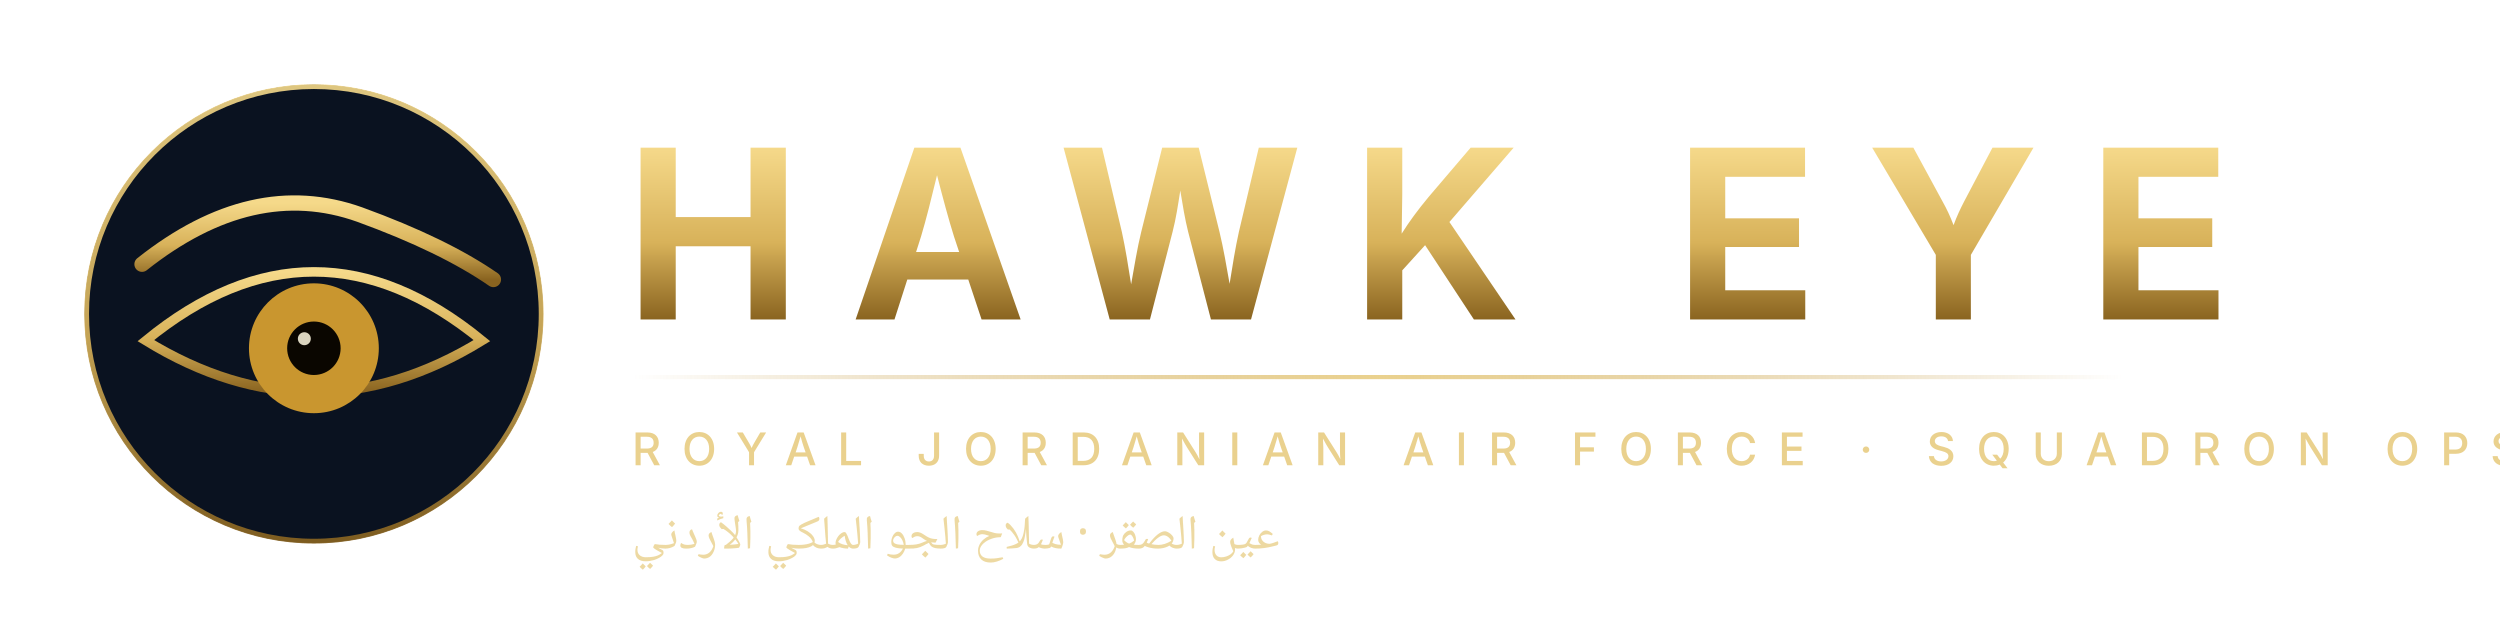
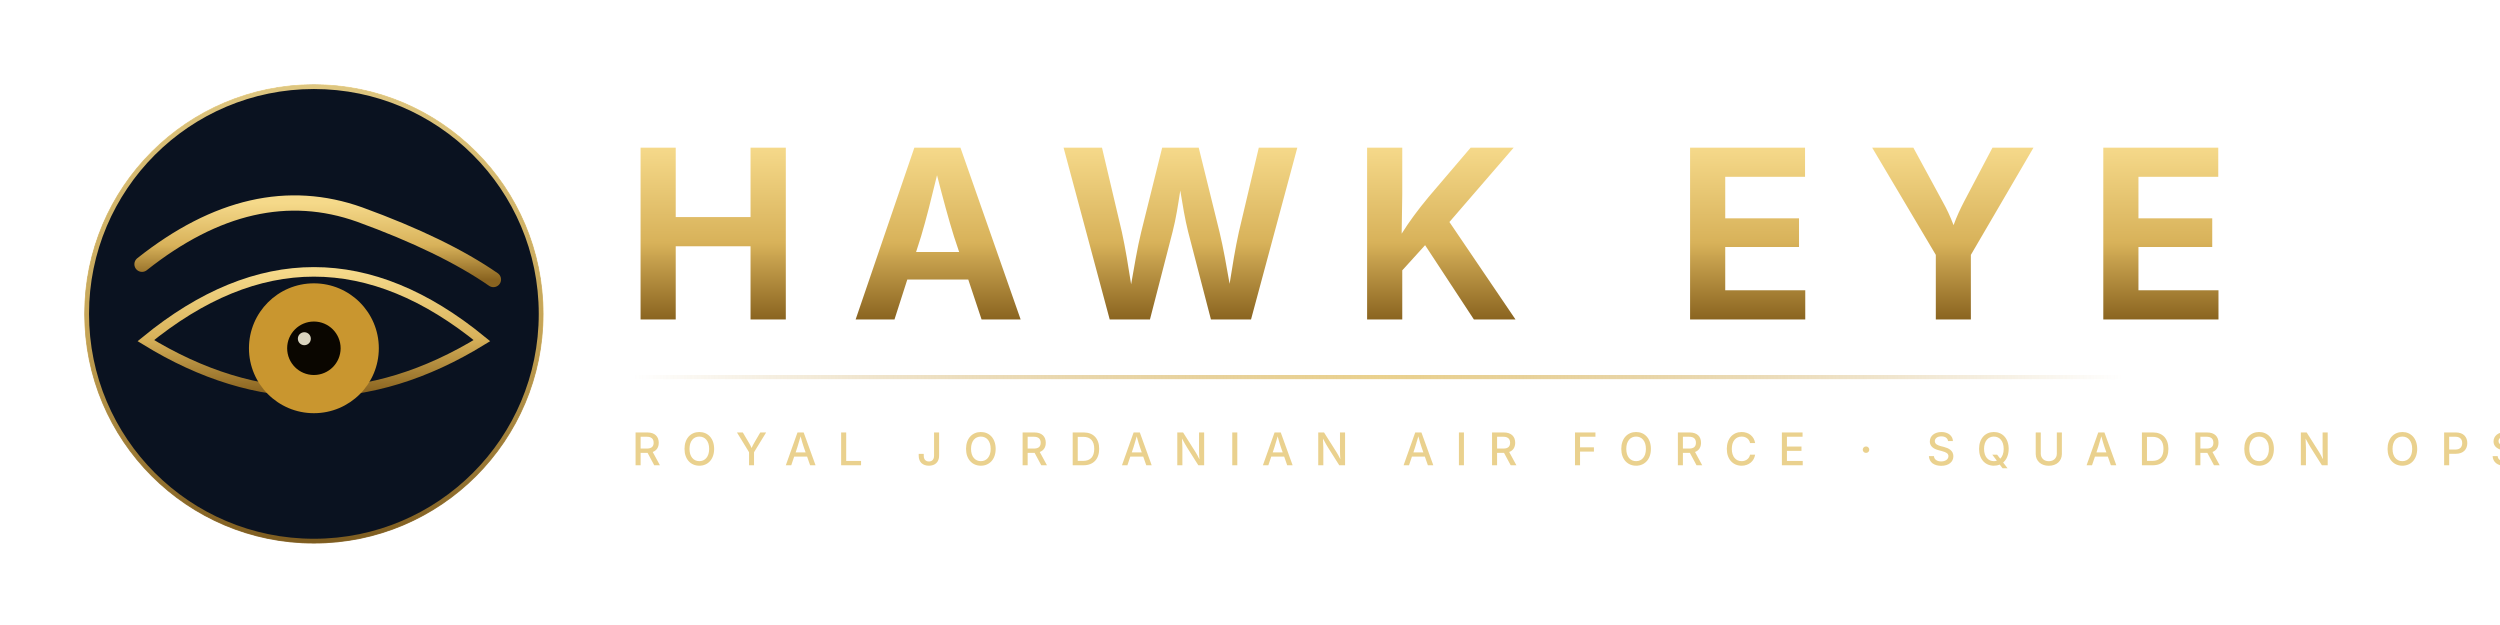
<svg xmlns="http://www.w3.org/2000/svg" viewBox="0 0 720 180" width="720" height="180" role="img" aria-label="Hawk Eye">
  <defs>
    <linearGradient id="wm-gold" x1="0%" y1="0%" x2="0%" y2="100%">
      <stop offset="0%" stop-color="#f5d98a" />
      <stop offset="55%" stop-color="#d8b25a" />
      <stop offset="100%" stop-color="#8a6420" />
    </linearGradient>
    <linearGradient id="wm-divider" x1="0%" y1="0%" x2="100%" y2="0%">
      <stop offset="0%" stop-color="#b88a2e" stop-opacity="0" />
      <stop offset="50%" stop-color="#e6c97a" stop-opacity="0.85" />
      <stop offset="100%" stop-color="#b88a2e" stop-opacity="0" />
    </linearGradient>
  </defs>
  <g transform="translate(20,20) scale(0.55)">
    <circle cx="128" cy="128" r="120" fill="#0a1220" />
    <circle cx="128" cy="128" r="119" fill="none" stroke="url(#wm-gold)" stroke-width="2.5" opacity="0.9" />
    <path d="M 38 102 Q 96 56 152 76 Q 196 92 222 110" fill="none" stroke="url(#wm-gold)" stroke-width="8" stroke-linecap="round" />
    <path d="M 40 142 Q 128 70 216 142 Q 128 196 40 142 Z" fill="#0a1220" stroke="url(#wm-gold)" stroke-width="5" />
    <circle cx="128" cy="146" r="34" fill="#c9962f" />
    <circle cx="128" cy="146" r="14" fill="#0a0600" />
    <circle cx="123" cy="141" r="3.4" fill="#fff8e0" opacity="0.85" />
  </g>
  <g transform="translate(180,0)">
    <text x="0" y="92" font-family="Inter, 'Segoe UI', system-ui, sans-serif" font-weight="700" font-size="68" letter-spacing="14" fill="url(#wm-gold)">HAWK EYE</text>
    <rect x="2" y="108" width="430" height="1.2" fill="url(#wm-divider)" />
    <text x="2" y="134" font-family="Inter, 'Segoe UI', system-ui, sans-serif" font-weight="500" font-size="13" letter-spacing="6" fill="#e6c97a" opacity="0.85">ROYAL JORDANIAN AIR FORCE  ·  SQUADRON OPS</text>
-     <text x="2" y="158" font-family="'Noto Naskh Arabic', 'Segoe UI', serif" font-size="14" fill="#e6c97a" opacity="0.7">عين الصقر · سلاح الجو الملكي الأردني</text>
  </g>
</svg>
